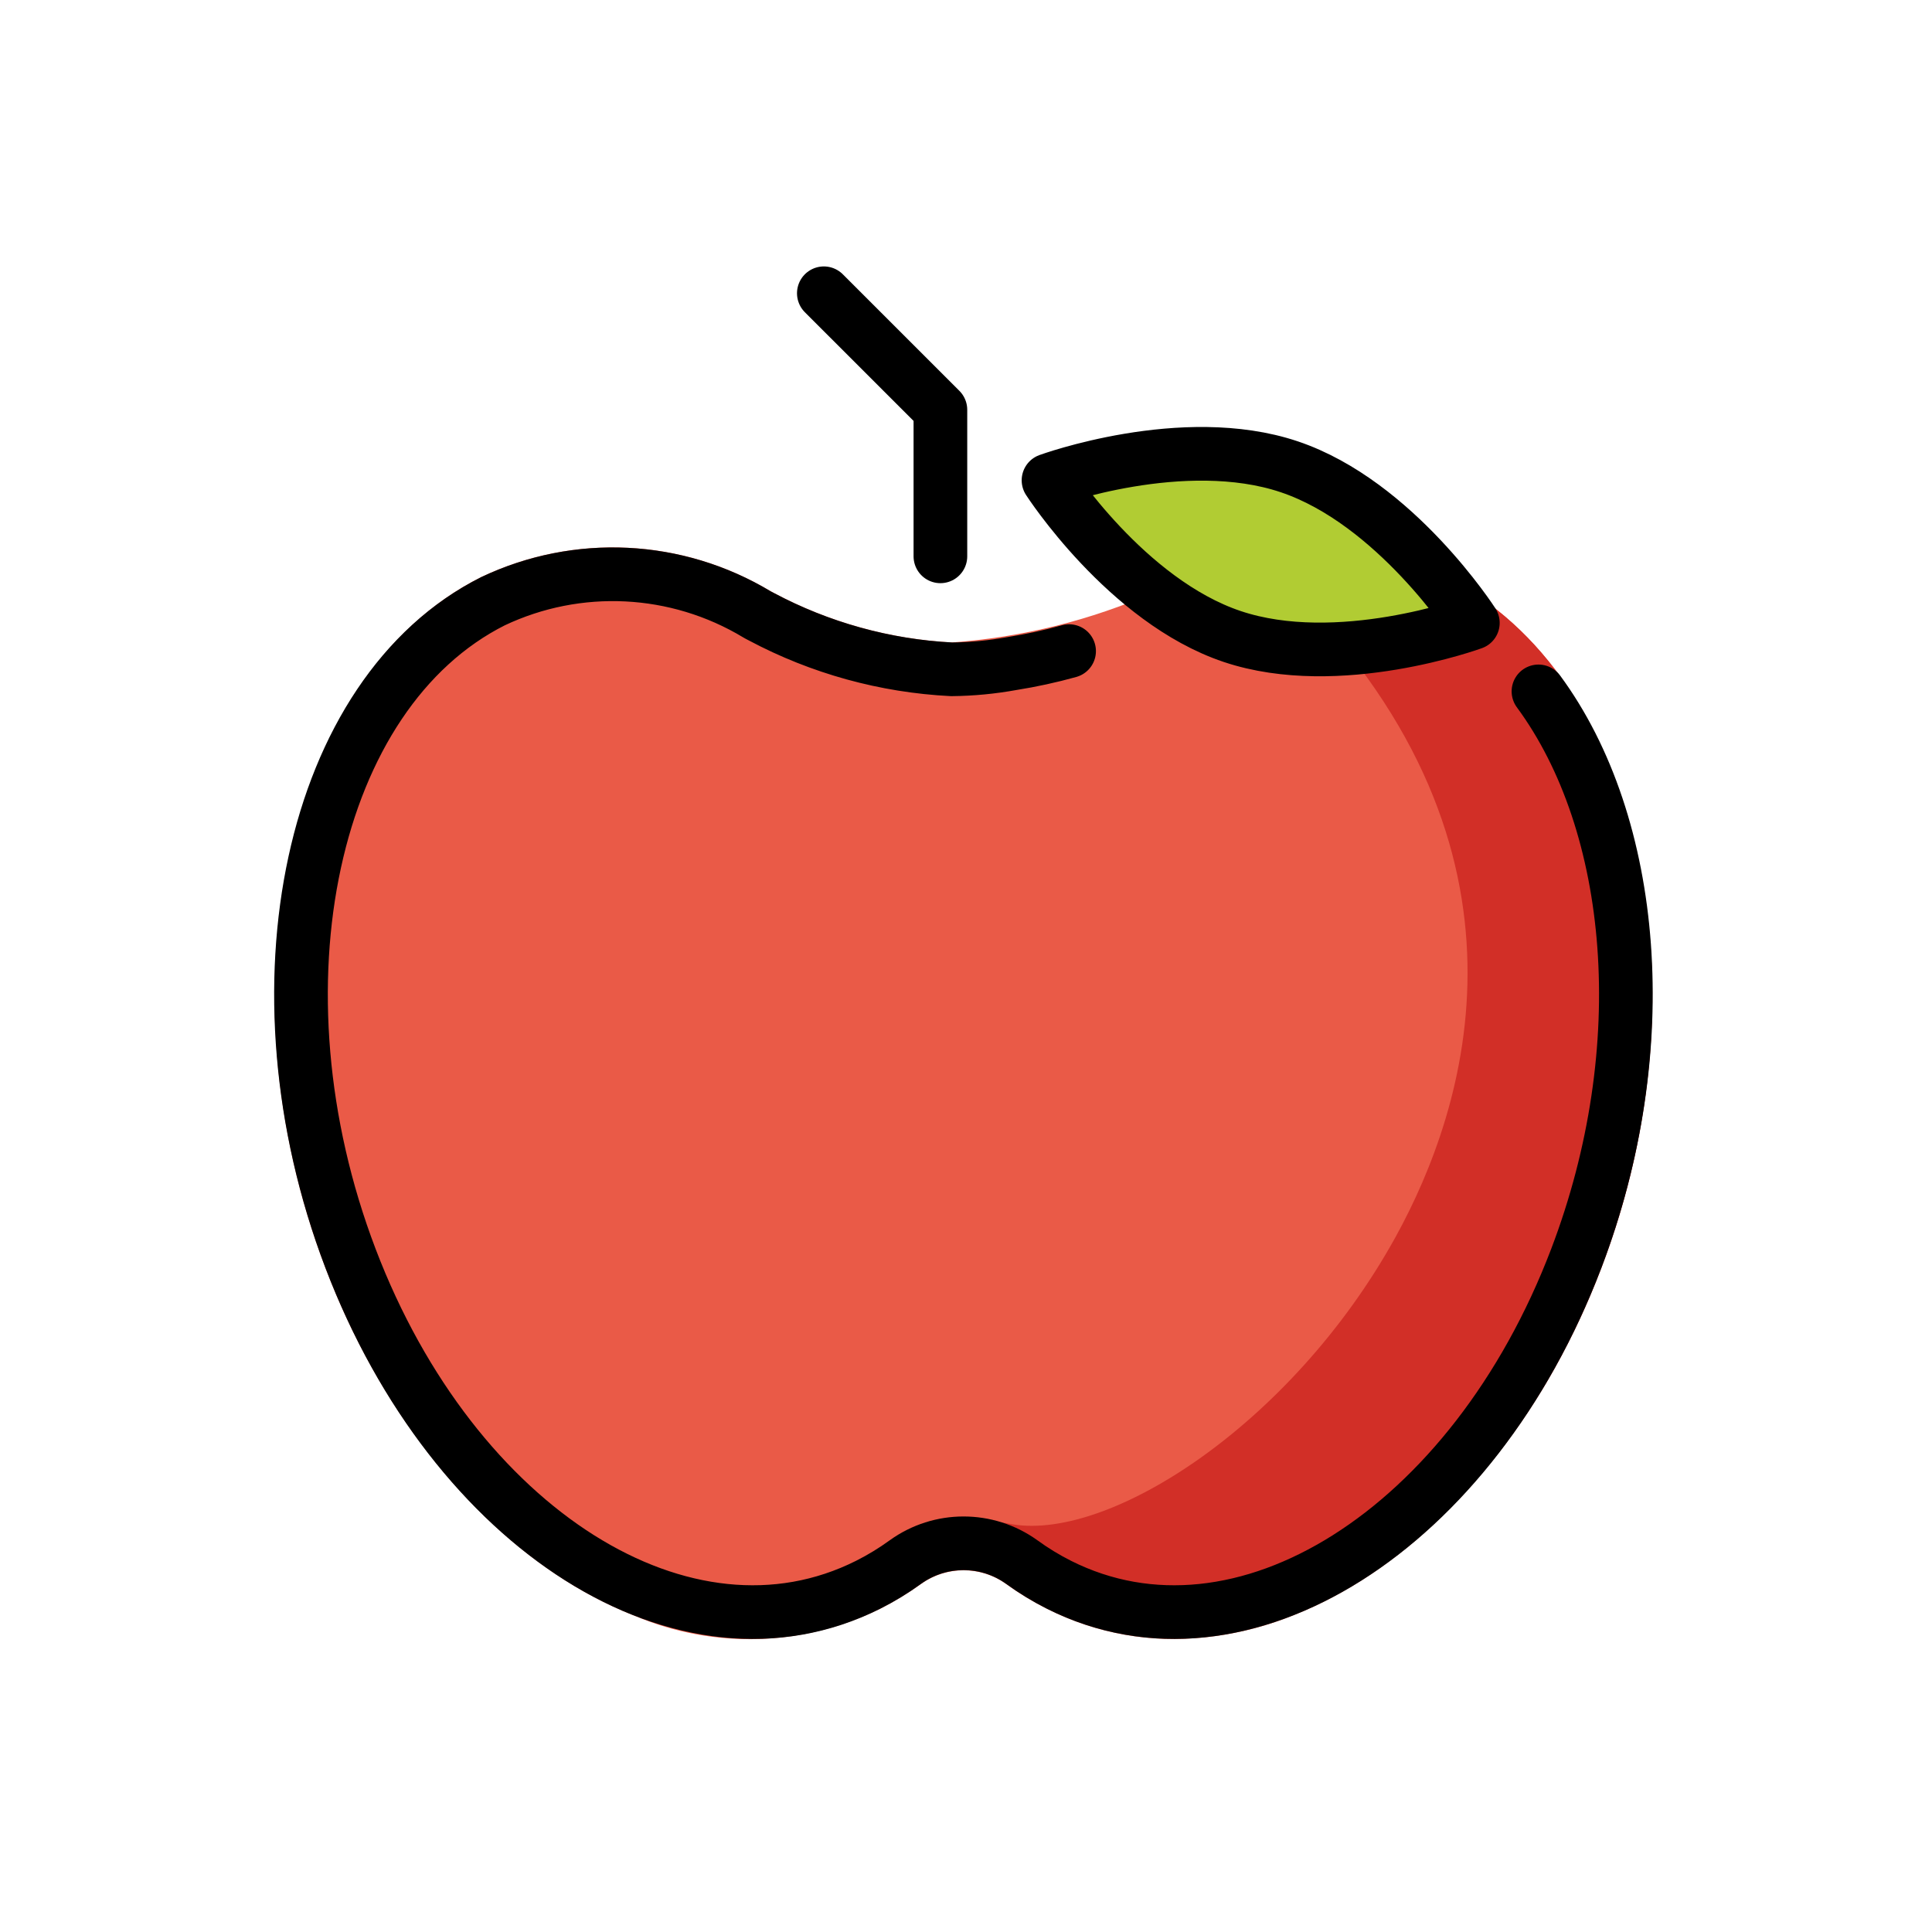
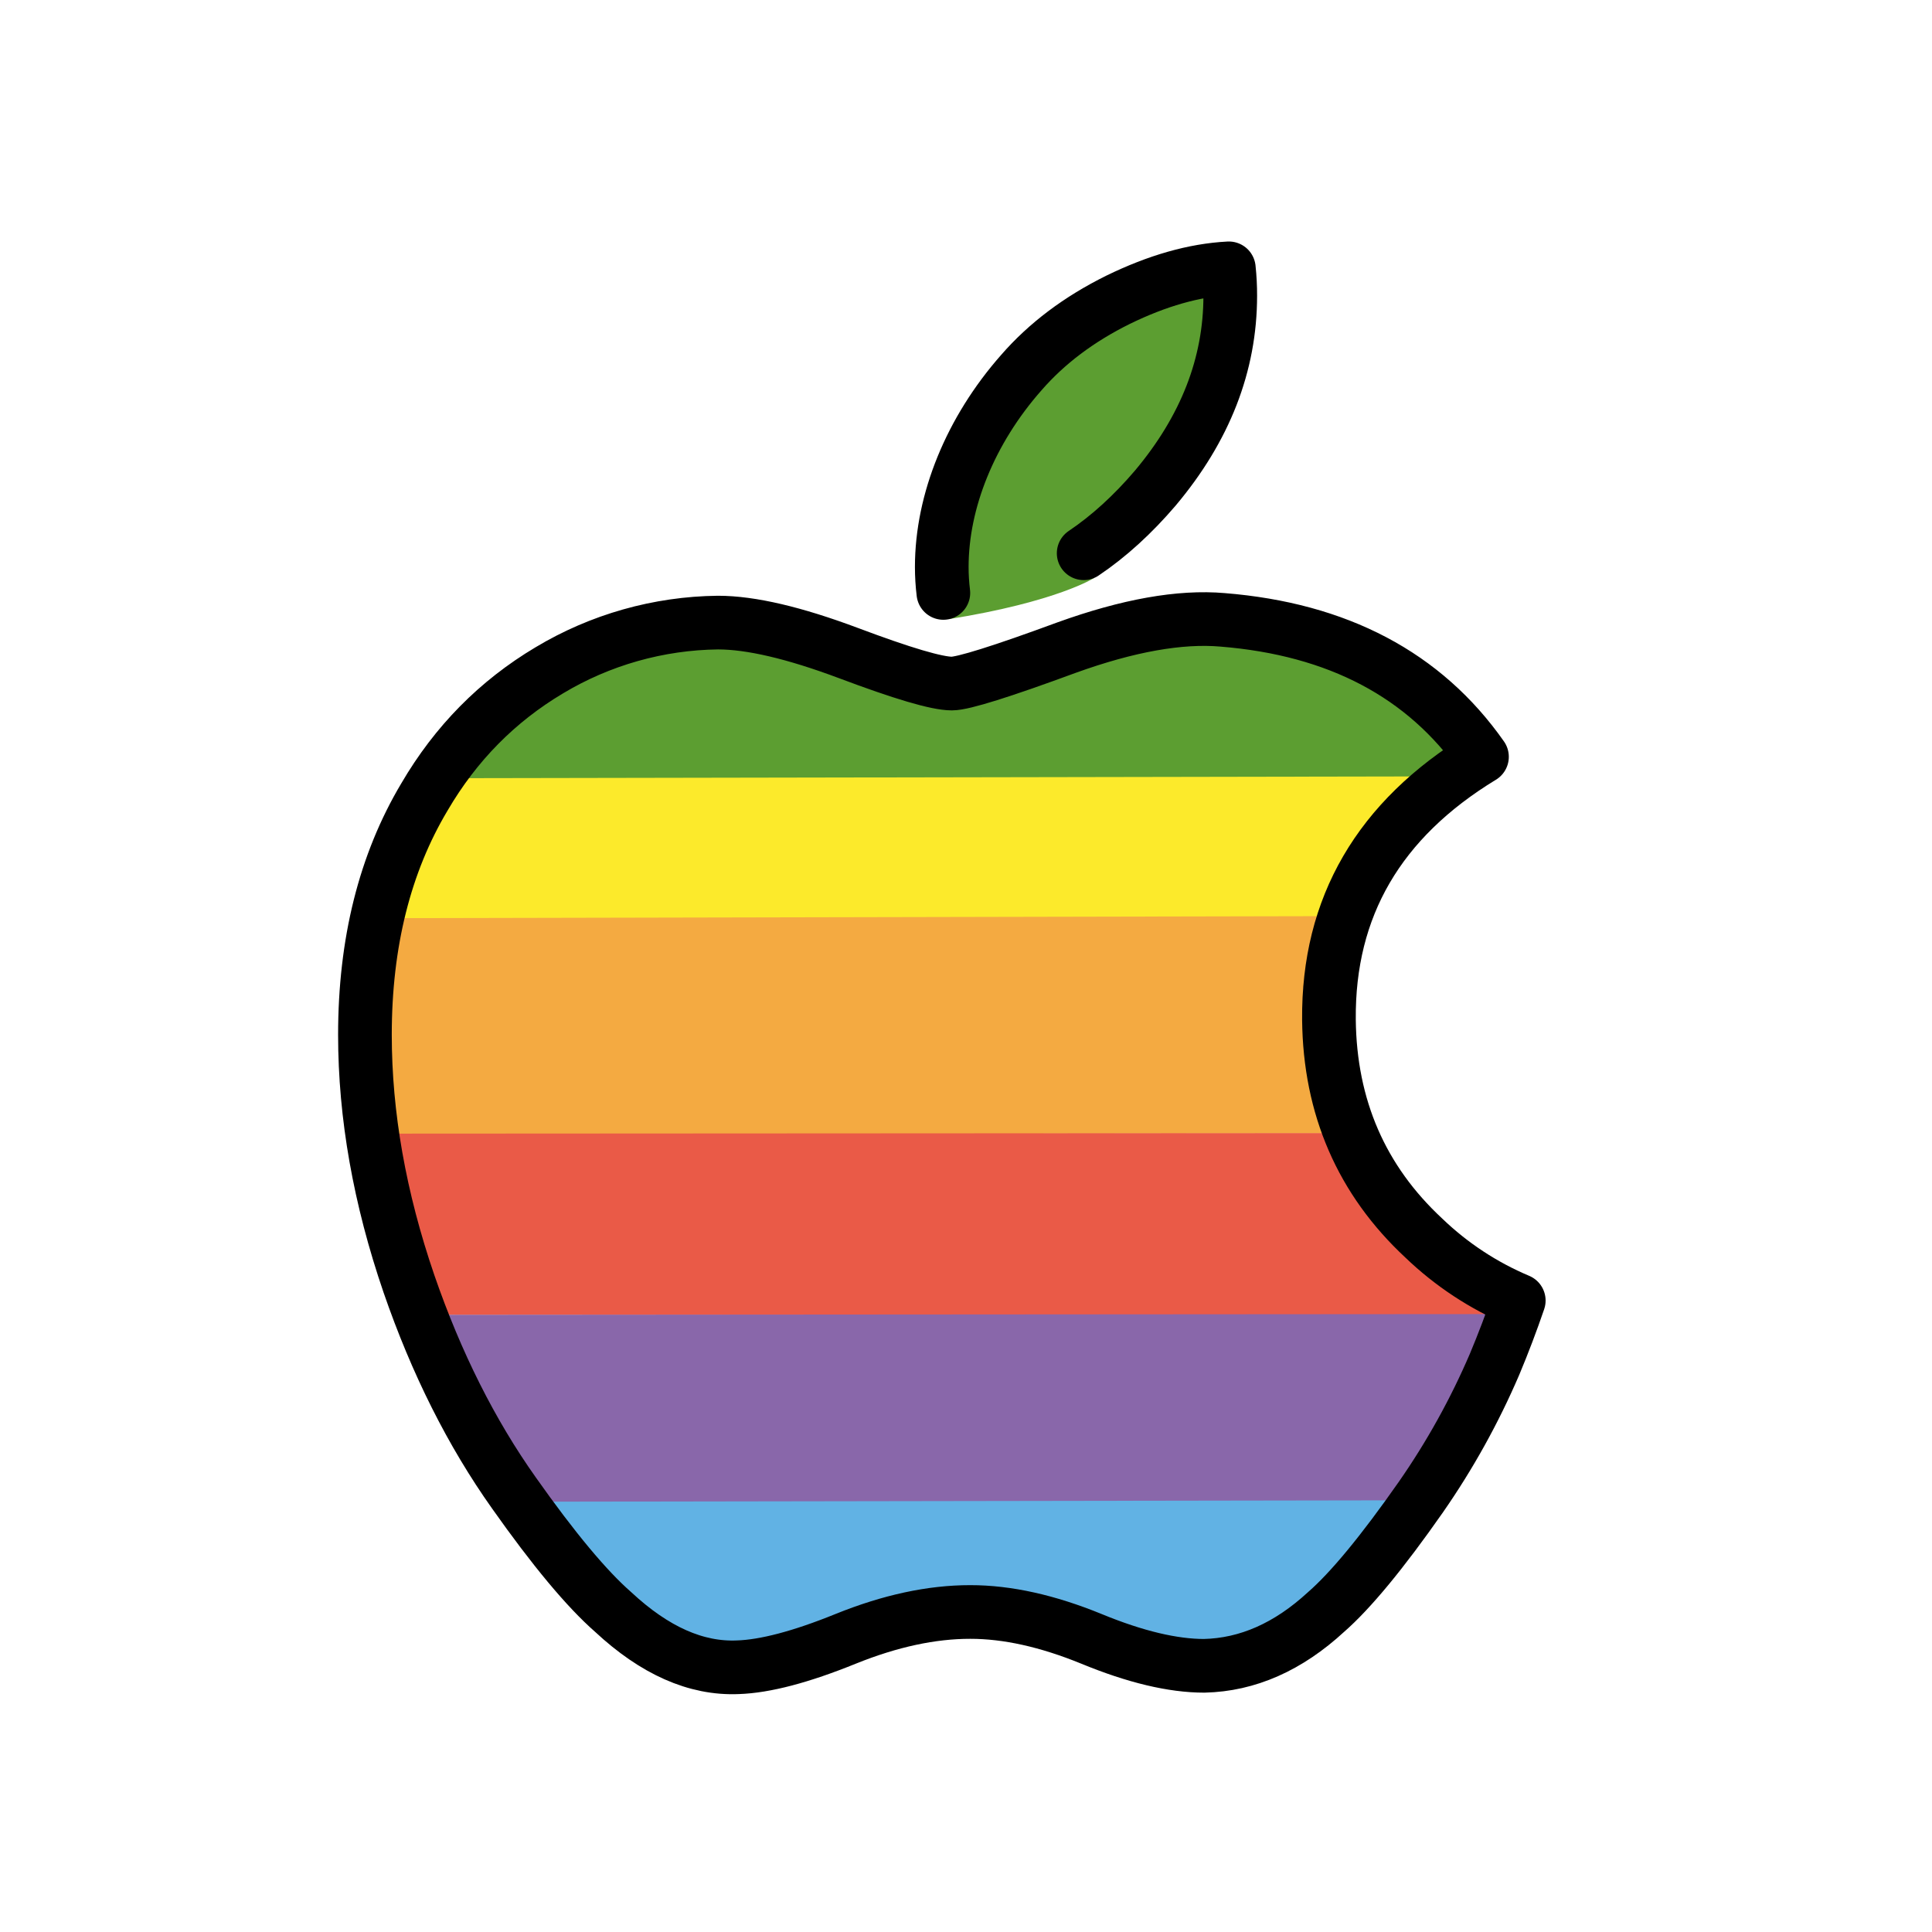
<svg xmlns="http://www.w3.org/2000/svg" viewBox="0 0 72 72" role="img" aria-label="apple / 苹果">
-   <path fill="#ea5a47" d="M53.88 21.51a11.42 11.42 0 0 0-10.737.504l-.109.052a22.9 22.9 0 0 1-7.567 1.877a15.9 15.9 0 0 1-6.638-1.85l-.141-.076a11.41 11.41 0 0 0-10.764-.506C10.7 25.14 8.1 36.69 12.129 47.254c2.373 6.232 6.685 11.08 11.535 12.966a10.98 10.98 0 0 0 9.134-.266a11.4 11.4 0 0 0 1.532-.931a2.73 2.73 0 0 1 3.158 0a11 11 0 0 0 1.532.932a10.5 10.5 0 0 0 4.735 1.127a12.1 12.1 0 0 0 4.383-.86c4.851-1.885 9.165-6.733 11.539-12.967c4.03-10.57 1.43-22.12-5.797-25.745" />
-   <path fill="#f4aa41" d="M48.999 21.405a1 1 0 0 0-.246.01l.038-.227c.076.075.142.141.208.217" />
-   <path fill="#d22f27" d="M53.883 21.511a10.4 10.4 0 0 0-4.902-1.106a1 1 0 0 0-.696 1.7c9.444 9.624 6.388 19.16 3.727 23.988c-3.892 7.058-10.844 11.465-14.457 10.68a1 1 0 0 0-.672 1.865a15.5 15.5 0 0 0 7.169 1.898a12.9 12.9 0 0 0 4.629-.863c4.66-1.776 8.668-6.304 10.995-12.422c4.035-10.568 1.438-22.115-5.793-25.74" />
-   <path fill="#b1cc33" d="M48.045 17.395c3.956 1.329 6.844 5.819 6.844 5.819s-5.014 1.835-8.97.506c-3.95-1.327-6.844-5.82-6.844-5.82s5.019-1.833 8.97-.505" />
-   <path fill="none" stroke="#000" stroke-linecap="round" stroke-linejoin="round" stroke-width="2" d="M35.046 20.733v-5.461l-4.344-4.343m26.632 14.837c3.648 4.949 4.396 13.296 1.409 21.133c-3.857 10.128-12.488 15.573-19.274 12.163a10 10 0 0 1-1.394-.85a3.71 3.71 0 0 0-4.331 0a10 10 0 0 1-1.396.85c-6.797 3.41-15.428-2.035-19.285-12.163c-3.856-10.118-1.475-21.085 5.31-24.494a10.42 10.42 0 0 1 9.838.491s.056.034.168.09a16.9 16.9 0 0 0 7.088 1.957a13.3 13.3 0 0 0 2.249-.215a19 19 0 0 0 2.126-.463m8.203-6.87c3.956 1.329 6.844 5.819 6.844 5.819s-5.014 1.835-8.97.506c-3.95-1.327-6.844-5.82-6.844-5.82s5.019-1.833 8.97-.505" />
+   <g fill-rule="evenodd">
+     <g fill="#5c9e31">
+       <path d="M42.147 10.948h3.701v.076q-.001 3.842-2.791 7.163c-2.244 2.63-4.958 4.15-7.9 3.91a8 8 0 0 1-.06-.97c0-2.457 1.067-5.088 2.962-7.238q1.42-1.634 3.608-2.717q.24-.117.48-.224M16.229 30.855c.19-.397.413-.783.637-1.158c1.163-1.992 3.215-3.563 5.153-4.716s2.33-1.228 4.584-1.266c1.234 0 2.802.648 4.812 1.4c2.005.754 3.494 1.08 4.058 1.08c.422 0 1.852-.302 4.276-1.194c2.293-.827 4.228-1.205 5.813-1.07c4.295.348 6.166 1.015 8.312 4.074c-1.283.78-2.086 1.804-2.936 2.792z" />
+       <path d="M40.786 21.533s-1.37.89-5.422 1.54c-.144.024.37-1.366.37-1.366l4.007-.999" />
+     </g>
+     <path fill="#fcea2b" d="M52.664 28.936c-2.292 1.94-3.461 4.153-3.941 6.986l-34.167-.24c.295-2.298 1.031-3.72 2.105-5.517c.172-.294.471-.89.66-1.165z" />
+     <path fill="#f4aa41" d="M49.197 34.143c-.238.94-.644 2.04-.634 3.098c.019 1.842.086 3.508.833 5l-34.56.025c-.259-1.501-.336-2.876-.336-4.33c0-1.252.053-2.595.25-3.72z" />
+     <path fill="#ea5a47" d="M49.38 42.228c.563 1.749 1.585 2.942 3.014 4.27c1.053 1 1.662 1.899 2.97 2.449c-.007.02-.007.054-.013.073l-38.698-.015c-.082-.224-.692-1.966-.77-2.194c-.738-2.153-.807-2.502-1.048-4.564z" />
+     <path fill="#8967aa" d="M52.064 55.972a28 28 0 0 0 2.456-4.527c.318-.759.782-1.549 1.066-2.373c.895.376.727.322-.22-.1l-38.72.027c.95 2.626 2.507 4.972 3.916 7.014z" />
+     <path fill="#61b2e4" d="M26.56 61.195c-1.099-.265-1.788-.646-2.883-1.667c-.928-.812-1.801-1.661-3.165-3.565l31.638-.05c-1.376 1.95-1.736 2.566-2.615 3.332c-1.16 1.07-2.316 1.667-3.616 1.883l-1.532.1c-.93-.135-2.03-.384-3.2-.866c-1.637-.67-3.621-1.05-4.998-1.05c-1.443 0-2.942.113-4.598.783c-1.12.455-2.82 1.07-3.649 1.233z" />
+   </g>
+   <path fill="none" stroke="#000" stroke-linecap="round" stroke-linejoin="round" stroke-width="2" d="M35.156 22.097a8 8 0 0 1-.059-.97c0-2.457 1.067-5.088 2.962-7.238q1.42-1.634 3.608-2.717c1.456-.711 2.833-1.105 4.128-1.172q.055.514.053 1.024q-.001 3.842-2.791 7.163c-.83.973-1.725 1.795-2.672 2.431m15.314 30.223a28 28 0 0 1-2.745 4.948c-1.443 2.064-2.625 3.492-3.535 4.285q-2.117 1.951-4.544 2.006c-1.163 0-2.565-.331-4.198-1.004q-2.455-1.004-4.518-1.002q-2.164-.002-4.647 1.002q-2.485 1.008-4.015 1.058q-2.329.1-4.647-2.06q-1.48-1.295-3.697-4.436q-2.38-3.355-3.911-7.79q-1.642-4.79-1.642-9.282c0-3.43.74-6.39 2.22-8.87q1.745-2.985 4.65-4.715a12.5 12.5 0 0 1 6.285-1.779c1.234 0 2.852.383 4.862 1.135c2.005.754 3.292 1.137 3.856 1.137c.422 0 1.852-.447 4.276-1.34q3.438-1.24 5.813-1.034c4.295.347 7.521 2.045 9.667 5.104Q49.47 31.707 49.526 38c.034 3.266 1.216 5.984 3.538 8.142a11.6 11.6 0 0 0 3.536 2.326a38 38 0 0 1-.901 2.373" />
</svg>
